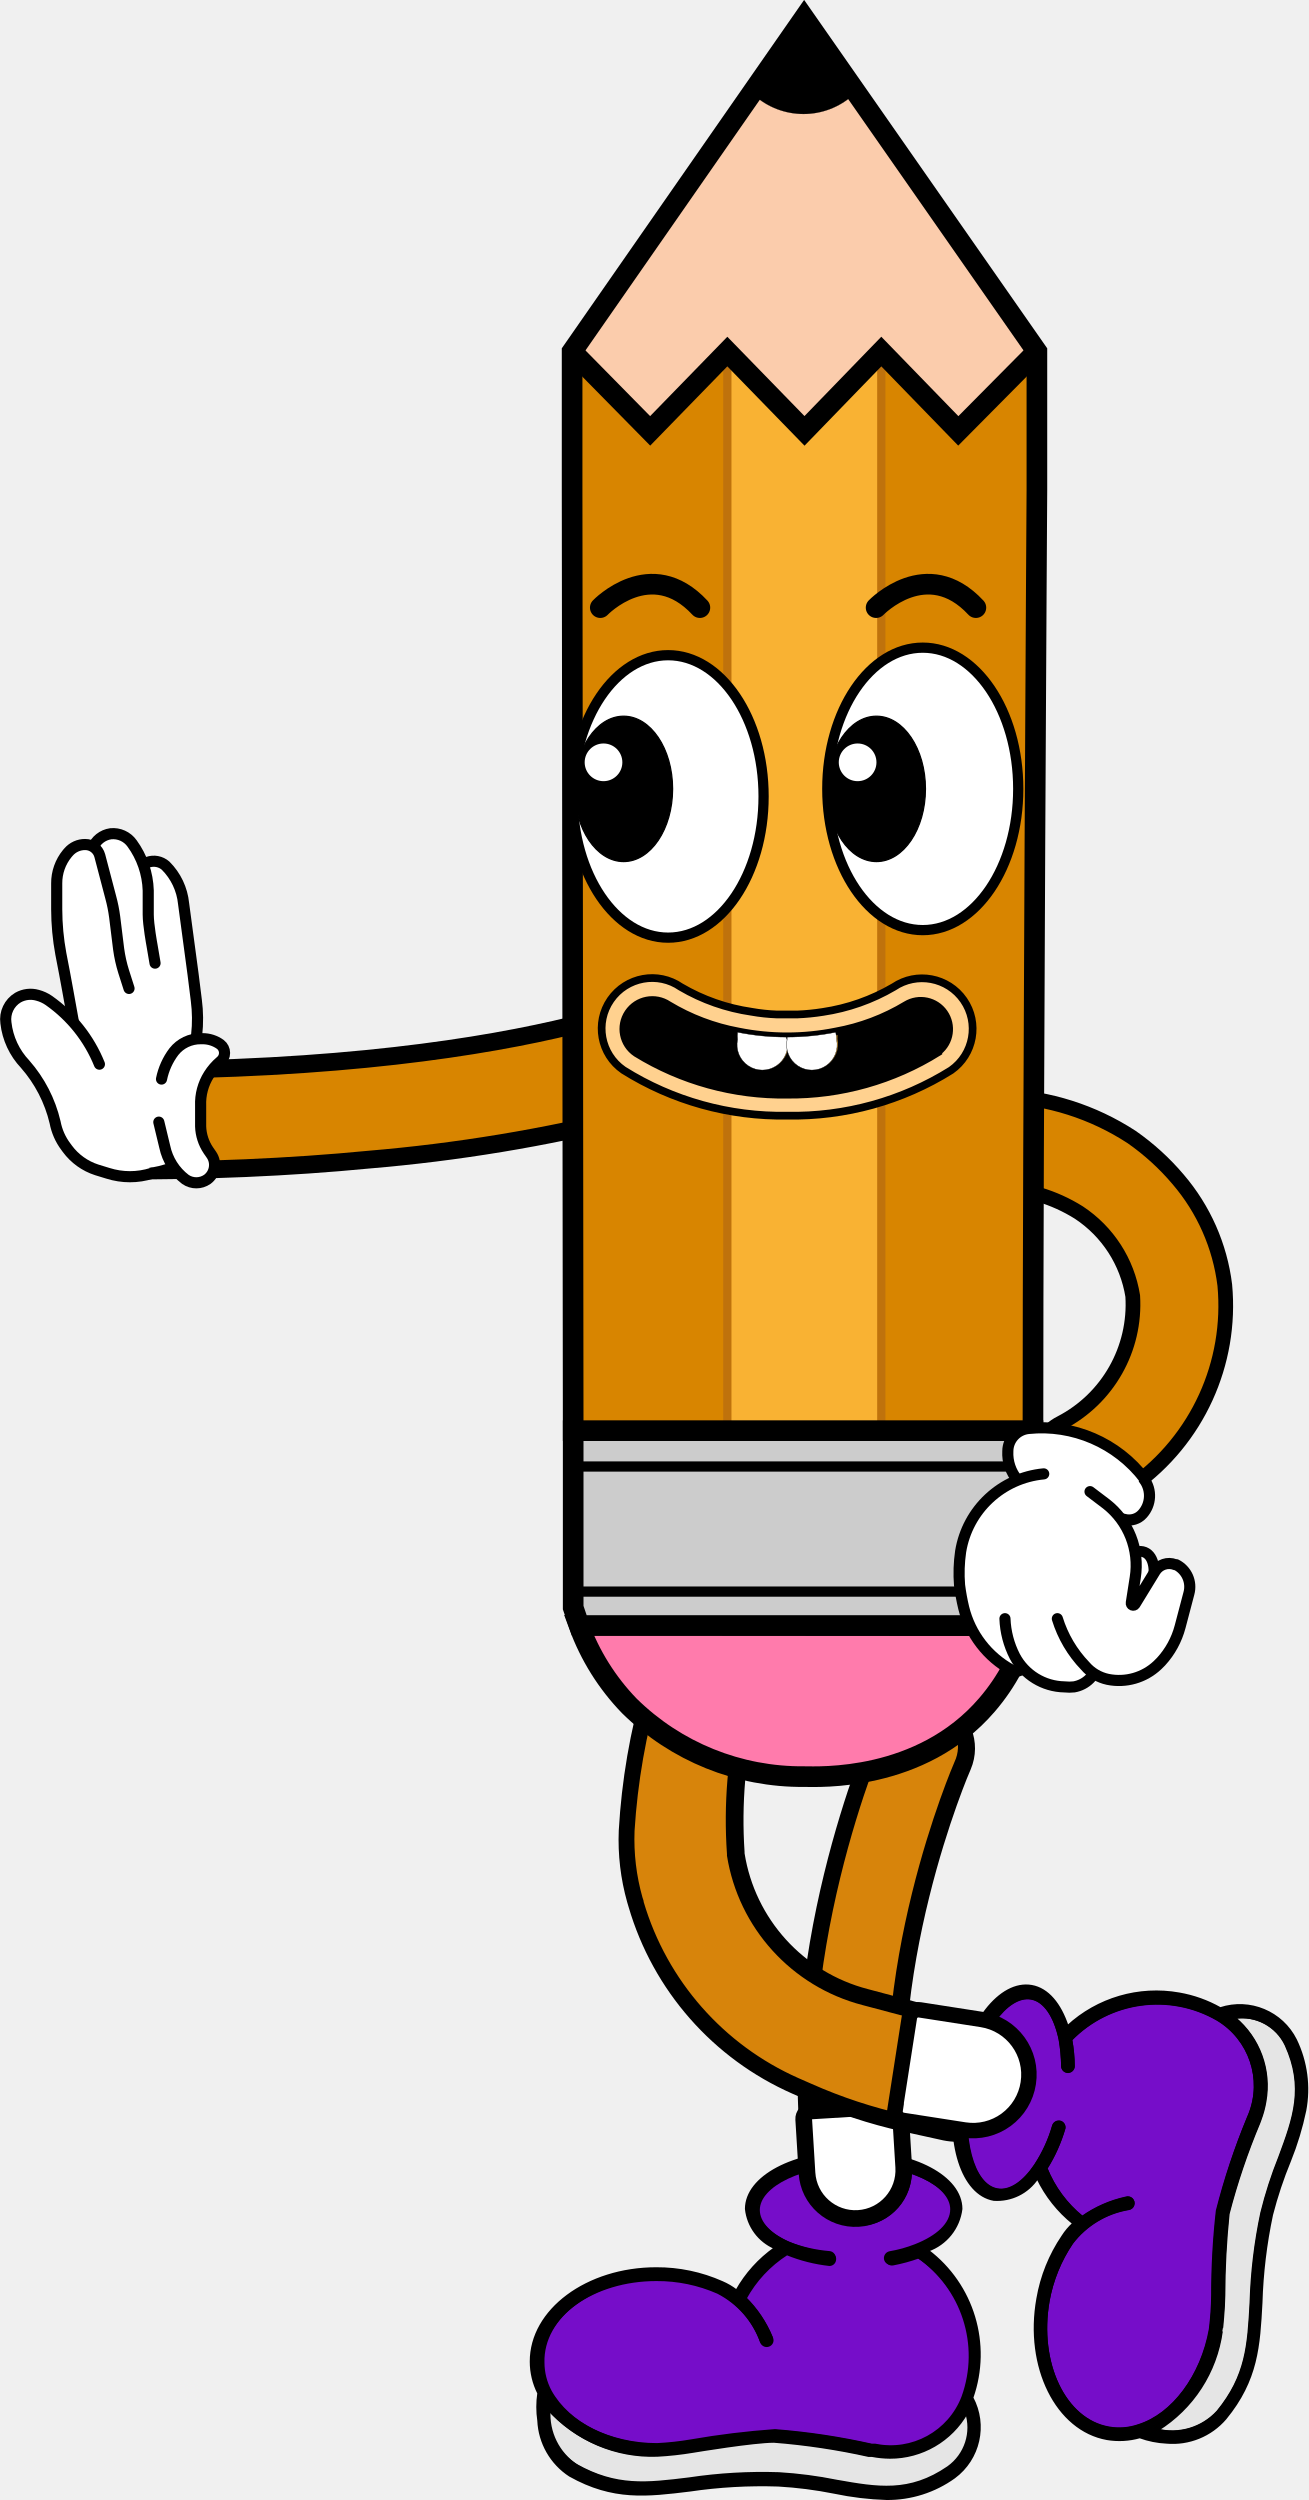
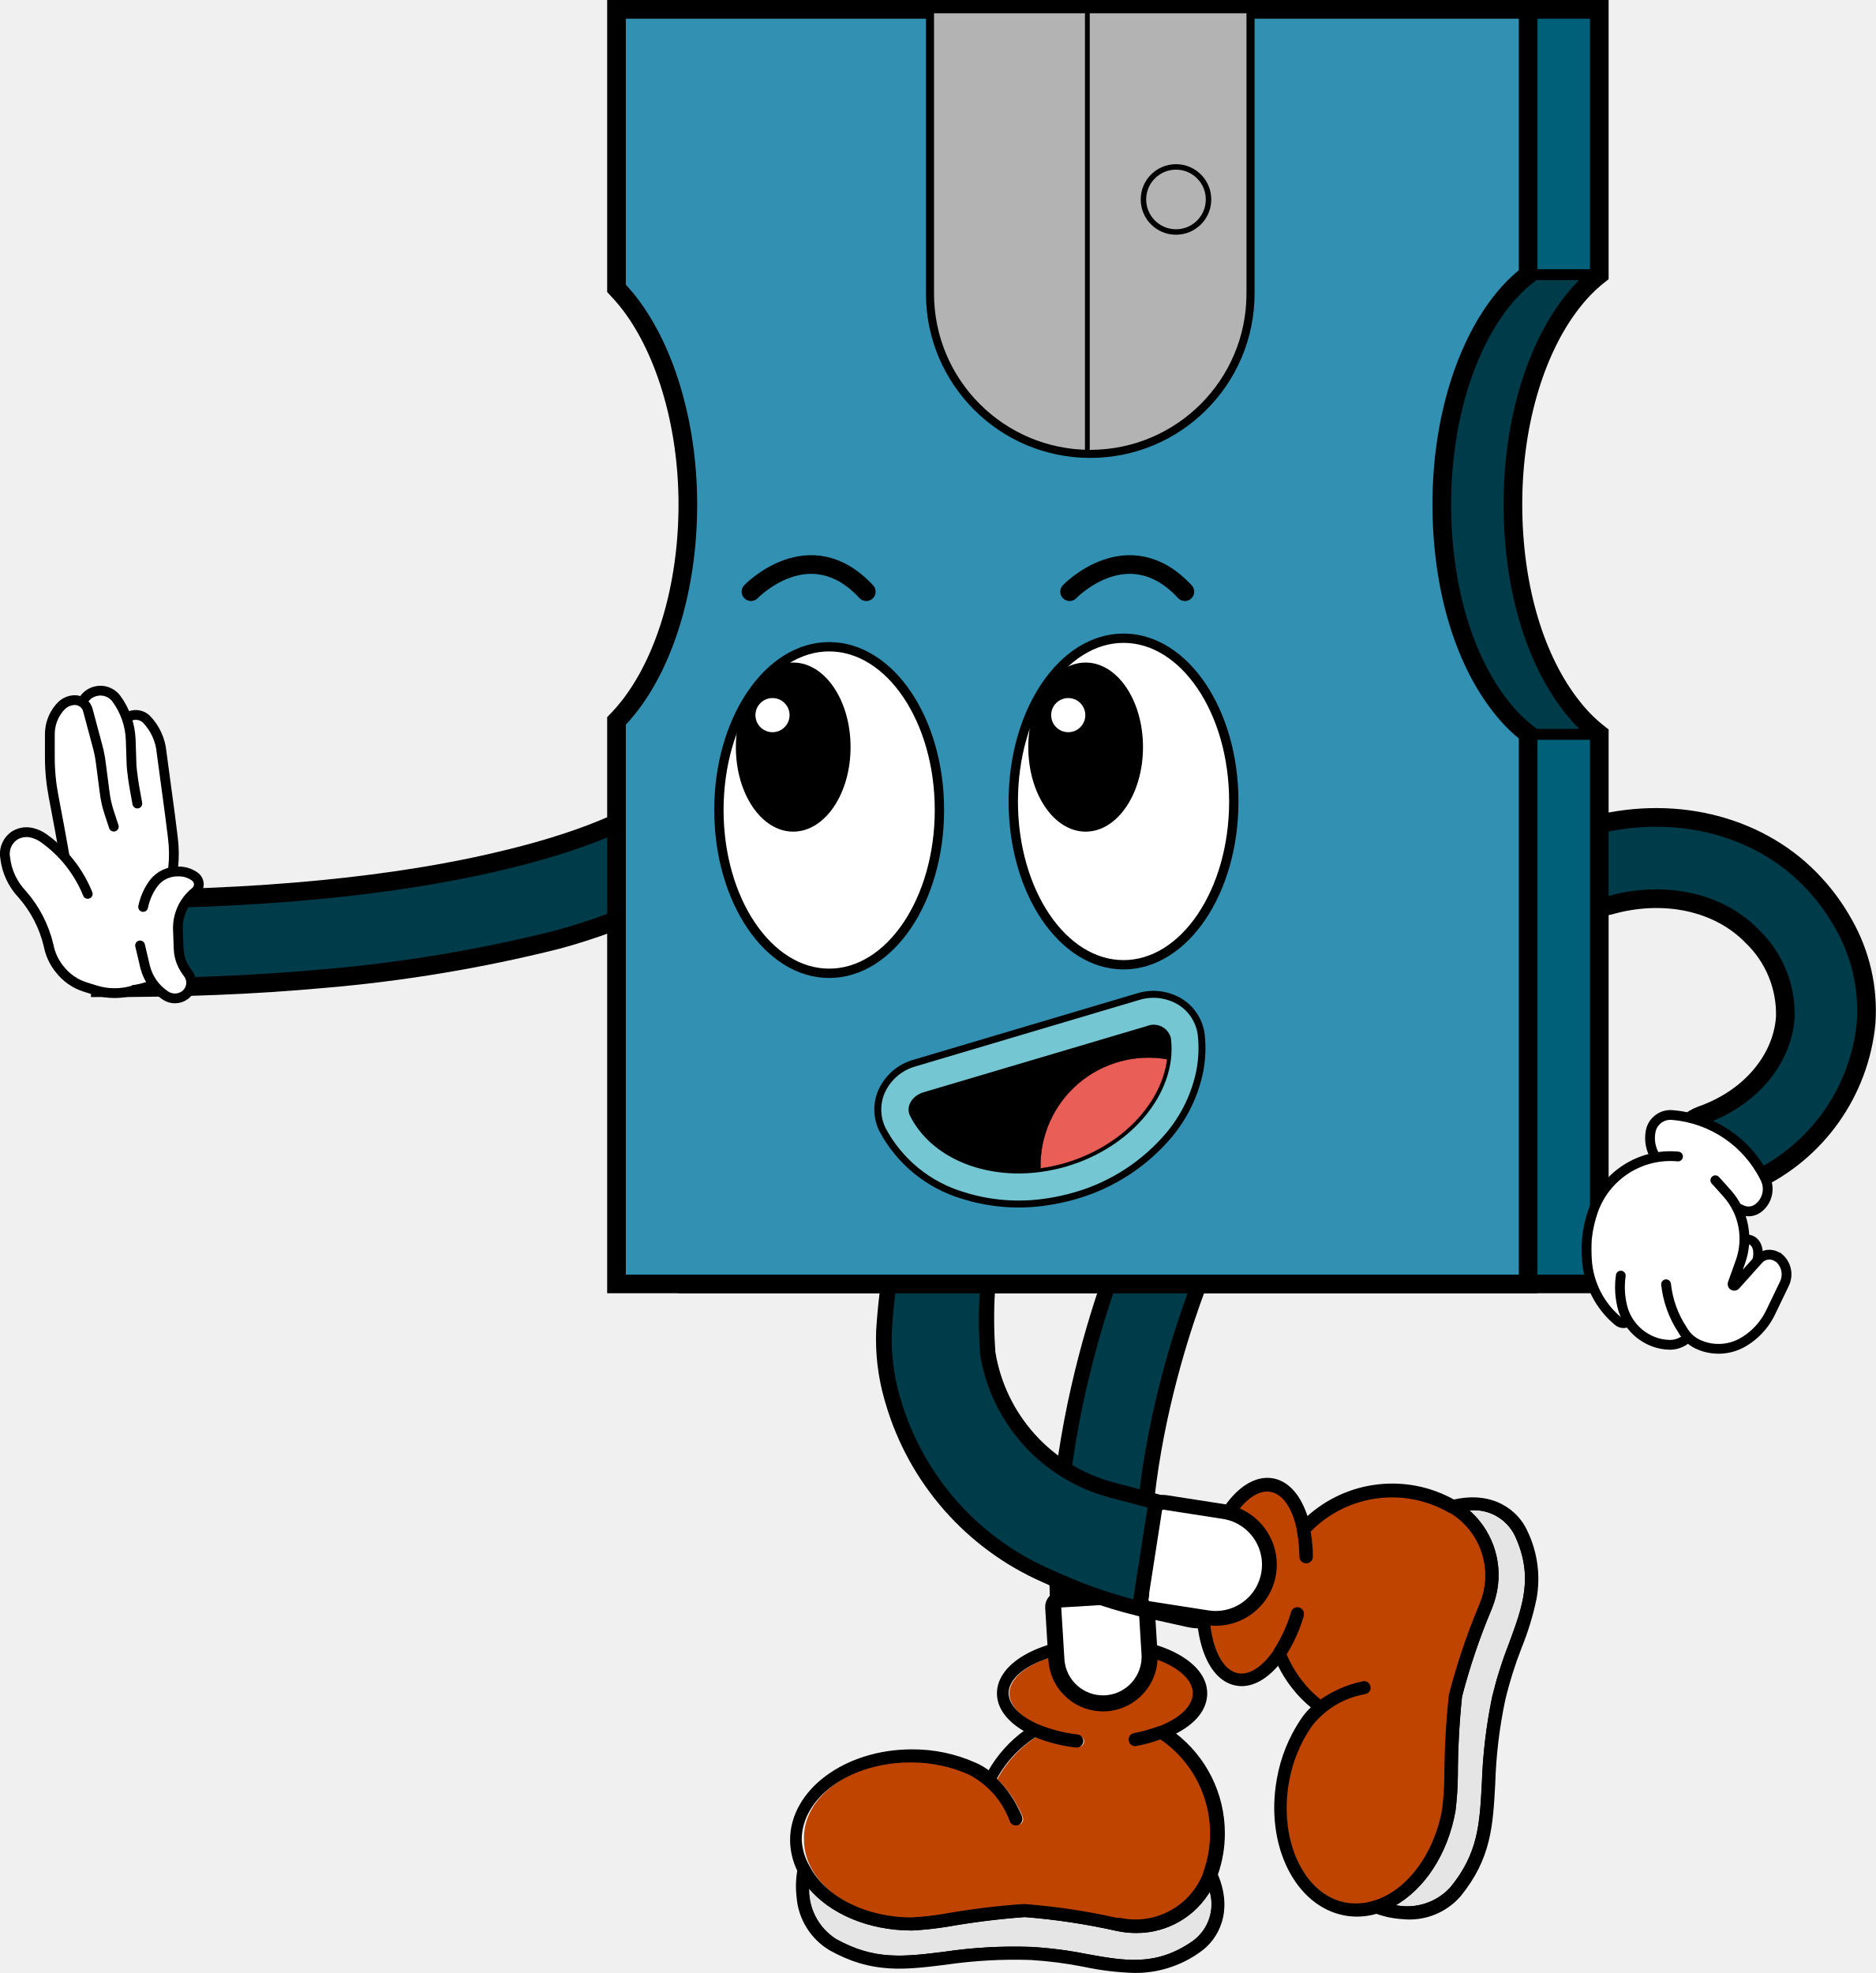
- <svg xmlns="http://www.w3.org/2000/svg" viewBox="0 0 72.91 139.31">
+ <svg xmlns="http://www.w3.org/2000/svg" viewBox="0 0 164.86 173.4">
  <defs>
-     <style>.cls-1,.cls-31{fill:#e5e5e5;}.cls-1,.cls-10,.cls-12,.cls-13,.cls-16,.cls-17,.cls-19,.cls-2,.cls-21,.cls-22,.cls-23,.cls-24,.cls-25,.cls-26,.cls-27,.cls-28,.cls-29,.cls-3,.cls-30,.cls-31,.cls-32,.cls-33,.cls-34,.cls-5,.cls-6,.cls-7,.cls-9{stroke:#000;}.cls-1,.cls-10,.cls-12,.cls-13,.cls-17,.cls-19,.cls-2,.cls-20,.cls-21,.cls-22,.cls-23,.cls-24,.cls-25,.cls-26,.cls-27,.cls-28,.cls-29,.cls-3,.cls-31,.cls-32,.cls-33,.cls-34,.cls-5,.cls-9{stroke-miterlimit:10;}.cls-1,.cls-2,.cls-3{stroke-width:0.12px;}.cls-2,.cls-32{fill:#760dc9;}.cls-4{fill:#d7840b;}.cls-10,.cls-26,.cls-27,.cls-29,.cls-30,.cls-34,.cls-5,.cls-8,.cls-9{fill:#fff;}.cls-5{stroke-width:0.93px;}.cls-14,.cls-6,.cls-7{fill:#d88500;}.cls-10,.cls-16,.cls-22,.cls-30,.cls-6,.cls-7{stroke-linecap:round;}.cls-16,.cls-30,.cls-6,.cls-7{stroke-linejoin:round;}.cls-6{stroke-width:0.82px;}.cls-7{stroke-width:0.99px;}.cls-10,.cls-30,.cls-9{stroke-width:0.62px;}.cls-11{fill:#fbccac;}.cls-12{fill:#ff7bac;}.cls-12,.cls-13,.cls-21,.cls-22{stroke-width:1.15px;}.cls-13{fill:#ccc;}.cls-15{fill:#f9b233;}.cls-16{stroke-width:0.01px;}.cls-17{fill:#666;}.cls-17,.cls-27{stroke-width:0.57px;}.cls-18,.cls-19,.cls-20,.cls-21,.cls-22{fill:none;}.cls-19{stroke-width:0.86px;}.cls-20{stroke:#bf720c;stroke-width:0.46px;}.cls-23{fill:#abd6bd;stroke-width:0.22px;}.cls-24{fill:#ffd18f;stroke-width:0.43px;}.cls-25,.cls-26{stroke-width:0.02px;}.cls-28{stroke-width:0.07px;}.cls-29{stroke-width:0.6px;}.cls-31,.cls-32,.cls-33{stroke-width:0.12px;}.cls-34{stroke-width:0.86px;}</style>
+     <style>.cls-1,.cls-6{fill:#e5e5e5;}.cls-1,.cls-11,.cls-12,.cls-14,.cls-15,.cls-16,.cls-17,.cls-18,.cls-19,.cls-20,.cls-21,.cls-22,.cls-23,.cls-24,.cls-25,.cls-26,.cls-27,.cls-3,.cls-5,.cls-6,.cls-7,.cls-8,.cls-9{stroke:#000;}.cls-1,.cls-11,.cls-12,.cls-14,.cls-15,.cls-16,.cls-17,.cls-18,.cls-19,.cls-20,.cls-21,.cls-22,.cls-23,.cls-24,.cls-25,.cls-26,.cls-3,.cls-5,.cls-6,.cls-7,.cls-8,.cls-9{stroke-miterlimit:10;}.cls-1,.cls-3{stroke-width:0.19px;}.cls-2{fill:#bf4400;}.cls-4,.cls-9{fill:#003b49;}.cls-10,.cls-11,.cls-12,.cls-21,.cls-26,.cls-27,.cls-5,.cls-8{fill:#fff;}.cls-5{stroke-width:1.41px;}.cls-6,.cls-7{stroke-width:0.19px;}.cls-8{stroke-width:1.3px;}.cls-14,.cls-16,.cls-23,.cls-9{stroke-width:1.64px;}.cls-11,.cls-12,.cls-27{stroke-width:0.86px;}.cls-12,.cls-23,.cls-27{stroke-linecap:round;}.cls-13,.cls-15{fill:#00607a;}.cls-14,.cls-20,.cls-23{fill:none;}.cls-15,.cls-20{stroke-width:0.96px;}.cls-16{fill:#3291b2;}.cls-17,.cls-18,.cls-19{fill:#b3b3b3;}.cls-17{stroke-width:0.71px;}.cls-18{stroke-width:0.42px;}.cls-19{stroke-width:0.48px;}.cls-21{stroke-width:0.82px;}.cls-22{stroke-width:0.1px;}.cls-24{fill:#75c6d3;stroke-width:0.61px;}.cls-25{fill:#ea5e58;stroke-width:0.03px;}.cls-26{stroke-width:0.83px;}.cls-27{stroke-linejoin:round;}</style>
  </defs>
  <g id="Layer_2" data-name="Layer 2">
    <g id="personaje">
-       <path class="cls-1" d="M36.57,136.79a17.92,17.92,0,0,0,2-.22c.18,0,3.38-.56,4.51-.56h0a37.84,37.84,0,0,1,5.27.79l.19,0a5.54,5.54,0,0,0,1,.1,4.92,4.92,0,0,0,4.29-2.49,2.72,2.72,0,0,1-1,3.07c-2.15,1.48-3.94,1.16-6.21.76a23.29,23.29,0,0,0-3.22-.42,27.62,27.62,0,0,0-5,.29c-2.36.29-4.06.5-6.3-.76a3.42,3.42,0,0,1-1.6-3.14A7.69,7.69,0,0,0,36.57,136.79Z" />
-       <path class="cls-2" d="M36.57,127a8.37,8.37,0,0,1,3.42.71h0a5,5,0,0,1,2.41,2.76.32.32,0,0,0,.42.16.31.31,0,0,0,.17-.41,6.54,6.54,0,0,0-1.48-2.2,6.79,6.79,0,0,1,2.31-2.48,8.84,8.84,0,0,0,2.37.6h0a.31.31,0,0,0,.31-.28.31.31,0,0,0-.27-.36A8.25,8.25,0,0,1,44,125h0c-1.07-.47-1.72-1.14-1.72-1.85,0-1.38,2.47-2.55,5.4-2.55s5.4,1.17,5.4,2.55c0,.76-.75,1.47-2,2l0,0a7.18,7.18,0,0,1-1.44.4.33.33,0,0,0-.25.38.32.32,0,0,0,.37.25,9.28,9.28,0,0,0,1.43-.39,6.7,6.7,0,0,1,2.52,7.81l0,0a4.29,4.29,0,0,1-4.88,2.67l-.19,0a37.72,37.72,0,0,0-5.39-.81,46.22,46.22,0,0,0-4.66.57h0a16.1,16.1,0,0,1-1.91.21c-2.64,0-5-1.19-6-3a3.38,3.38,0,0,1-.4-1.59C30.21,129.08,33.06,127,36.57,127Z" />
-       <path class="cls-3" d="M36.57,126.4a8.93,8.93,0,0,1,3.67.77,3.65,3.65,0,0,1,.8.47,7.26,7.26,0,0,1,2.14-2.37,2.67,2.67,0,0,1-1.61-2.18c0-1.79,2.65-3.19,6-3.19s6,1.4,6,3.19a2.82,2.82,0,0,1-1.86,2.32,7.27,7.27,0,0,1,2.47,8.2,3.48,3.48,0,0,1-1,4.44,6.36,6.36,0,0,1-3.78,1.2,16.72,16.72,0,0,1-2.91-.35,22.29,22.29,0,0,0-3.12-.4,27.52,27.52,0,0,0-4.93.28c-2.38.29-4.27.53-6.69-.83A3.86,3.86,0,0,1,30,134.89a5.24,5.24,0,0,1,0-1.53,3.9,3.9,0,0,1-.42-1.76C29.57,128.73,32.71,126.4,36.57,126.4Zm-4.42,11c2.24,1.26,3.94,1.05,6.3.76a27.62,27.62,0,0,1,5-.29,23.29,23.29,0,0,1,3.22.42c2.27.4,4.06.72,6.21-.76a2.72,2.72,0,0,0,1-3.07,4.92,4.92,0,0,1-4.29,2.49,5.54,5.54,0,0,1-1-.1l-.19,0a37.84,37.84,0,0,0-5.27-.79h0c-1.13,0-4.33.53-4.51.56a17.92,17.92,0,0,1-2,.22,7.69,7.69,0,0,1-6-2.54A3.42,3.42,0,0,0,32.15,137.39Zm-1.54-4.2c.93,1.77,3.32,3,6,3a16.1,16.1,0,0,0,1.91-.21h0a46.22,46.22,0,0,1,4.66-.57,37.72,37.72,0,0,1,5.39.81l.19,0a4.29,4.29,0,0,0,4.88-2.67l0,0a6.7,6.7,0,0,0-2.52-7.81,9.28,9.28,0,0,1-1.43.39.32.32,0,0,1-.37-.25.33.33,0,0,1,.25-.38,7.18,7.18,0,0,0,1.44-.4l0,0c1.22-.48,2-1.19,2-2,0-1.38-2.47-2.55-5.4-2.55s-5.4,1.17-5.4,2.55c0,.71.65,1.38,1.72,1.85h0a8.25,8.25,0,0,0,2.33.61.31.31,0,0,1,.27.36.31.31,0,0,1-.31.28h0a8.84,8.84,0,0,1-2.37-.6,6.79,6.79,0,0,0-2.31,2.48,6.54,6.54,0,0,1,1.48,2.2.31.31,0,0,1-.17.41.32.32,0,0,1-.42-.16A5,5,0,0,0,40,127.76h0a8.37,8.37,0,0,0-3.42-.71c-3.51,0-6.36,2-6.36,4.56A3.38,3.38,0,0,0,30.61,133.19Z" />
-       <path class="cls-4" d="M47.84,123.56a2.5,2.5,0,0,1-2.47-2.11c-2-12.06,3.48-24.58,3.71-25.11a2.5,2.5,0,1,1,4.58,2c0,.11-5.07,11.7-3.35,22.28a2.49,2.49,0,0,1-2.07,2.87A1.81,1.81,0,0,1,47.84,123.56Z" />
-       <path d="M51.37,95.32a2,2,0,0,1,.82.17,2,2,0,0,1,1,2.69c-.08.18-5.12,11.84-3.38,22.55a2,2,0,0,1-1.68,2.33,1.84,1.84,0,0,1-.33,0,2,2,0,0,1-2-1.71c-1.94-11.95,3.44-24.33,3.67-24.85a2,2,0,0,1,1.87-1.21m0-.94h0a3,3,0,0,0-2.72,1.77c-.23.54-5.73,13.16-3.74,25.38A3,3,0,0,0,47.84,124a2.59,2.59,0,0,0,.48,0,3,3,0,0,0,2.45-3.4c-1.69-10.42,3.27-21.91,3.32-22a3,3,0,0,0-1.52-3.91,3,3,0,0,0-1.2-.26Z" />
-       <path class="cls-5" d="M45.38,117.49h4.52a.44.44,0,0,1,.44.44v3a2.7,2.7,0,0,1-2.7,2.7h0a2.7,2.7,0,0,1-2.7-2.7v-3a.44.44,0,0,1,.44-.44Z" transform="translate(-7.29 3.14) rotate(-3.51)" />
-       <path class="cls-4" d="M53.33,118.93a3.07,3.07,0,0,1-.67-.08l-2.27-.5a28.44,28.44,0,0,1-5.31-1.74l-.73-.33a15.91,15.91,0,0,1-8.87-10.1l-.08-.27a12.12,12.12,0,0,1-.45-3.85,36.71,36.71,0,0,1,1.41-8.16,2.77,2.77,0,0,1,2.66-2l.34,0a2.72,2.72,0,0,1,2.32,3.28,26.23,26.23,0,0,0-.68,8.11,9.81,9.81,0,0,0,7.22,8L54,112.84a3.17,3.17,0,0,1,2.27,2.21,3,3,0,0,1-.53,2.67,3.12,3.12,0,0,1-2.45,1.21Z" />
-       <path d="M39,92.34h.28a2.26,2.26,0,0,1,1.92,2.72,27.1,27.1,0,0,0-.69,8.26l0,.09a10.27,10.27,0,0,0,7.55,8.32l5.83,1.55a2.71,2.71,0,0,1,1.93,1.89v0a2.61,2.61,0,0,1-2.54,3.23,2.83,2.83,0,0,1-.57-.06l-2.27-.5a27.52,27.52,0,0,1-5.22-1.72l-.73-.32a15.57,15.57,0,0,1-8.62-9.81c0-.09-.05-.18-.07-.26a11.94,11.94,0,0,1-.44-3.71,36.7,36.7,0,0,1,1.4-8A2.3,2.3,0,0,1,39,92.34m0-.94a3.25,3.25,0,0,0-3.11,2.38A37,37,0,0,0,34.48,102a12.77,12.77,0,0,0,.47,4l.08.27a16.39,16.39,0,0,0,9.13,10.4l.74.32a28.37,28.37,0,0,0,5.39,1.78l2.27.5a4,4,0,0,0,.77.08A3.6,3.6,0,0,0,56.15,118a3.47,3.47,0,0,0,.63-3l0-.07a3.65,3.65,0,0,0-2.6-2.54l-5.82-1.55a9.33,9.33,0,0,1-6.87-7.57l0-.08a26.06,26.06,0,0,1,.68-7.92,3.17,3.17,0,0,0-2.71-3.84,2.69,2.69,0,0,0-.4,0Z" />
-       <path class="cls-6" d="M63.15,82.77a12.31,12.31,0,0,0,5.1-11.16,11.16,11.16,0,0,0-2.6-5.89,13.55,13.55,0,0,0-2.59-2.36,14.13,14.13,0,0,0-14.41-.61,2.56,2.56,0,0,0,2.29,4.59,9,9,0,0,1,9.18.23,6.87,6.87,0,0,1,3,4.65,7.44,7.44,0,0,1-4,7.07,2.57,2.57,0,1,0,2.57,4.44A12.26,12.26,0,0,0,63.15,82.77Z" />
-       <path class="cls-7" d="M6.36,65.23c.06-1.87.2-3.73.4-5.6,12.07,0,20.2-1.28,25.14-2.49,6-1.47,8.62-3.1,8.88-3.27l0,0,7.54,1.78a37.22,37.22,0,0,1-13.16,6.55,92.29,92.29,0,0,1-14.61,2.42C16.12,65.05,11.38,65.25,6.36,65.23Z" />
-       <path class="cls-8" d="M10.21,64.44a5.29,5.29,0,0,1-5.49-.17C3.84,58,3.7,52.06,5.8,47.14c2.24,3.29,4.29,6.46,4.62,8.45Z" />
-       <path class="cls-9" d="M7.83,48.45a.69.69,0,0,1,.4-.4h0a1,1,0,0,1,1,.19,3.46,3.46,0,0,1,1,2.11l.53,3.95.18,1.44a8.09,8.09,0,0,1-.42,3.81" />
-       <path class="cls-10" d="M5.17,47.25h0a1.27,1.27,0,0,1,1-.79h0A1.3,1.3,0,0,1,7.36,47h0a4.7,4.7,0,0,1,.9,2.62l0,1.34c0,.58.21,1.71.21,1.71l.17,1" />
-       <path class="cls-10" d="M4.11,57.05c-.22-1.21-.43-2.43-.72-3.9a13.79,13.79,0,0,1-.23-2.48V49.23a2.6,2.6,0,0,1,.59-1.67l.07-.08a1.21,1.21,0,0,1,.92-.42h0a.84.84,0,0,1,.82.62L6.17,50a8.24,8.24,0,0,1,.22,1.1l.22,1.78a7.66,7.66,0,0,0,.28,1.26l.3.94" />
-       <path class="cls-10" d="M5.54,59.3a8,8,0,0,0-2.82-3.55,2,2,0,0,0-.63-.29A1.42,1.42,0,0,0,1,55.59,1.41,1.41,0,0,0,.33,57,4,4,0,0,0,1.4,59.3a7.52,7.52,0,0,1,1.67,3.24,3.27,3.27,0,0,0,.6,1.36l.08.11a3.29,3.29,0,0,0,1.64,1.18l.62.19a4.05,4.05,0,0,0,2.46,0h0" />
-       <path class="cls-10" d="M9,60.13a3.79,3.79,0,0,1,.69-1.53,1.89,1.89,0,0,1,1.5-.72h.09a1.69,1.69,0,0,1,1,.32h0a.6.6,0,0,1,0,.95,3.25,3.25,0,0,0-.64.74,3,3,0,0,0-.46,1.72l0,1.16a2.53,2.53,0,0,0,.43,1.33l.18.26a1,1,0,0,1-.24,1.36h0a1.07,1.07,0,0,1-1.22,0h0A3.08,3.08,0,0,1,9.18,63.9l-.33-1.37" />
-       <polygon class="cls-11" points="57.78 19.59 53.4 24.01 49.11 19.59 44.83 24.01 40.52 19.59 36.24 24.01 31.88 19.59 44.81 1 57.78 19.59" />
-       <path class="cls-12" d="M57.34,90.59A11.3,11.3,0,0,1,55,95c-3.7,4.31-9.42,4-10.19,4a13.7,13.7,0,0,1-9.74-3.94,12.74,12.74,0,0,1-2.81-4.49Z" />
-       <path class="cls-13" d="M57.56,79.72l0,10c-.05.25-.11.54-.19.86H32.28c-.14-.39-.25-.75-.34-1V79.72Z" />
-       <path class="cls-14" d="M57.78,19.59v7.72s-.18,34.94-.22,52.41H49.11V19.59L53.4,24Z" />
-       <polygon class="cls-14" points="40.51 19.57 40.51 79.7 31.93 79.7 31.86 27.3 31.86 19.57 36.22 23.99 40.51 19.57" />
-       <polygon class="cls-15" points="49.11 19.59 49.11 79.72 40.52 79.72 40.52 19.59 44.83 24.01 49.11 19.59" />
-       <path class="cls-16" d="M42,5.28a4.13,4.13,0,0,0,5.55,0L44.81,1Z" />
-       <line class="cls-17" x1="31.94" y1="81.72" x2="57.72" y2="81.72" />
-       <line class="cls-17" x1="31.94" y1="88.69" x2="57.72" y2="88.69" />
-       <line class="cls-18" x1="49.11" y1="19.59" x2="49.11" y2="19.56" />
-       <line class="cls-19" x1="40.53" y1="79.72" x2="40.53" y2="79.72" />
-       <line class="cls-19" x1="40.53" y1="19.59" x2="40.53" y2="19.58" />
-       <line class="cls-20" x1="49.11" y1="19.56" x2="49.11" y2="79.72" />
-       <line class="cls-20" x1="40.53" y1="19.62" x2="40.53" y2="79.72" />
-       <path class="cls-21" d="M57.78,19.59,44.81,1,31.88,19.59v7.72l.06,52.41H57.56c0-17.47.22-52.41.22-52.41Z" />
-       <polyline class="cls-21" points="31.88 19.59 36.23 24.01 40.53 19.59 44.83 24.01 49.11 19.59 53.4 24.01 57.78 19.59" />
-       <path class="cls-22" d="M33.45,33.86s2.82-2.94,5.55,0" />
-       <path class="cls-22" d="M48.82,33.86s2.83-2.94,5.56,0" />
-       <path class="cls-23" d="M43.86,57.79v.14a.71.71,0,0,1,0-.14Z" />
-       <path class="cls-24" d="M53.7,55.73A2.82,2.82,0,0,0,49.8,55a11,11,0,0,1-3.95,1.39,12,12,0,0,1-1.41.14H43.28a10.18,10.18,0,0,1-1.4-.15A10.86,10.86,0,0,1,37.94,55a2.81,2.81,0,0,0-3.2,4.63,16.63,16.63,0,0,0,9.13,2.54A16.63,16.63,0,0,0,53,59.64,2.82,2.82,0,0,0,53.7,55.73Zm-1.41,2.9A15.61,15.61,0,0,1,43.87,61a15.61,15.61,0,0,1-8.42-2.32A1.58,1.58,0,0,1,37.25,56a11.65,11.65,0,0,0,3.9,1.48,13.81,13.81,0,0,0,2.71.27h0a13.89,13.89,0,0,0,2.71-.27A11.54,11.54,0,0,0,50.49,56a1.58,1.58,0,0,1,1.8,2.59Z" />
-       <path class="cls-25" d="M52.29,58.63A15.61,15.61,0,0,1,43.87,61a15.61,15.61,0,0,1-8.42-2.32A1.58,1.58,0,0,1,37.25,56a11.65,11.65,0,0,0,3.9,1.48,1.84,1.84,0,0,0,0,.41,1.41,1.41,0,1,0,2.76,0,1.41,1.41,0,1,0,2.76,0,2.85,2.85,0,0,0,0-.41A11.54,11.54,0,0,0,50.49,56a1.58,1.58,0,0,1,1.8,2.59Z" />
-       <path class="cls-25" d="M43.87,57.79a.71.71,0,0,0,0,.14v-.14Z" />
-       <path class="cls-26" d="M43.86,57.93a1.41,1.41,0,1,1-2.76,0,1.84,1.84,0,0,1,0-.41,13.81,13.81,0,0,0,2.71.27Z" />
-       <path class="cls-26" d="M46.62,57.93a1.41,1.41,0,1,1-2.76,0,.71.71,0,0,1,0-.14h0a13.89,13.89,0,0,0,2.71-.27A2.85,2.85,0,0,1,46.62,57.93Z" />
-       <ellipse class="cls-27" cx="37.23" cy="44.38" rx="5.32" ry="7.87" />
-       <ellipse class="cls-28" cx="34.75" cy="43.96" rx="2.73" ry="4.05" />
-       <circle class="cls-8" cx="33.63" cy="42.48" r="1.05" />
-       <ellipse class="cls-27" cx="51.42" cy="43.96" rx="5.32" ry="7.87" />
-       <ellipse class="cls-28" cx="48.84" cy="43.96" rx="2.73" ry="4.05" />
-       <circle class="cls-8" cx="47.79" cy="42.48" r="1.05" />
-       <ellipse class="cls-29" cx="63.1" cy="88.19" rx="1.82" ry="1.07" transform="translate(-42.24 113.91) rotate(-68.14)" />
-       <path class="cls-9" d="M56.16,80.87h0a1.28,1.28,0,0,1,1.15-1.27h0a7.21,7.21,0,0,1,6.46,2.79l0,.07a1.52,1.52,0,0,1-.1,1.9h0a1,1,0,0,1-1,.31l-3.41-.79a5.27,5.27,0,0,1-2.56-1.41h0A2.29,2.29,0,0,1,56.16,80.87Z" />
-       <path class="cls-30" d="M58.16,82.13h0a5.18,5.18,0,0,0-4.63,4.33,8.35,8.35,0,0,0-.06,1.87,11.76,11.76,0,0,0,.23,1.26,5.43,5.43,0,0,0,2.67,3.47h0a.53.53,0,0,0,.78-.54l-.31-2.08" />
-       <ellipse class="cls-8" cx="58.46" cy="87.29" rx="3.59" ry="4.62" />
-       <path class="cls-30" d="M56,90.2a5,5,0,0,0,.55,2.1A3.19,3.19,0,0,0,59.32,94a2.36,2.36,0,0,0,.53,0,1.62,1.62,0,0,0,1.32-1.31h0" />
-       <path class="cls-30" d="M58.92,90.2a6.59,6.59,0,0,0,1.55,2.63,2.28,2.28,0,0,0,1.26.75,3.12,3.12,0,0,0,2.77-.79l.2-.2a4.61,4.61,0,0,0,1.06-1.94l.49-1.86a1.38,1.38,0,0,0-.71-1.6l-.05,0a.92.92,0,0,0-1.13.38L63.24,89.4a.11.11,0,0,1-.2-.08l.22-1.41a4.34,4.34,0,0,0-1.61-4.1l-.91-.69" />
-       <path class="cls-31" d="M68.05,129.91c0-.08.16-1.44.14-2a44.84,44.84,0,0,1,.24-4.55v0a37.27,37.27,0,0,1,1.71-5.06l.07-.19a5.39,5.39,0,0,0,.27-1,4.93,4.93,0,0,0-1.7-4.67,2.71,2.71,0,0,1,2.86,1.51c1.08,2.37.45,4.09-.35,6.25a23.11,23.11,0,0,0-1,3.1,28,28,0,0,0-.6,5c-.13,2.38-.22,4.09-1.85,6.08a3.43,3.43,0,0,1-3.38,1A7.69,7.69,0,0,0,68.05,129.91Z" />
-       <path class="cls-32" d="M58.43,128.2A8.45,8.45,0,0,1,59.74,125v0a5,5,0,0,1,3.14-1.9.32.32,0,1,0-.14-.62,6.67,6.67,0,0,0-2.43,1.07,6.68,6.68,0,0,1-2-2.71,8.84,8.84,0,0,0,1-2.23s0,0,0,0a.32.32,0,0,0-.22-.36.33.33,0,0,0-.4.21,8,8,0,0,1-1,2.19s0,0,0,0c-.65,1-1.42,1.5-2.12,1.37-1.37-.24-2.09-2.88-1.57-5.77s2.1-5.12,3.46-4.88c.75.13,1.32,1,1.59,2.28a.09.09,0,0,0,0,0,9.56,9.56,0,0,1,.14,1.49.32.32,0,0,0,.64,0,8.43,8.43,0,0,0-.14-1.47,6.7,6.7,0,0,1,8.15-1.12l0,0a4.3,4.3,0,0,1,1.78,5.28l-.08.19a36.9,36.9,0,0,0-1.73,5.17,41.35,41.35,0,0,0-.26,4.69v0a17.2,17.2,0,0,1-.13,1.91c-.46,2.6-2.06,4.76-4,5.36a3.29,3.29,0,0,1-1.64.12C59.33,134.84,57.82,131.66,58.43,128.2Z" />
-       <path class="cls-33" d="M57.81,128.09a8.86,8.86,0,0,1,1.4-3.48,3.49,3.49,0,0,1,.6-.71,7.22,7.22,0,0,1-2-2.52,2.7,2.7,0,0,1-2.43,1.2c-1.77-.31-2.68-3.17-2.09-6.51s2.44-5.71,4.2-5.4c.9.16,1.59,1,2,2.24a7.28,7.28,0,0,1,6.22-1.82,7.13,7.13,0,0,1,2.29.82,3.49,3.49,0,0,1,4.21,1.76,6.34,6.34,0,0,1,.52,3.94,16.51,16.51,0,0,1-.85,2.8,22.83,22.83,0,0,0-1,3,27.56,27.56,0,0,0-.59,4.91c-.13,2.4-.23,4.29-2,6.45A3.87,3.87,0,0,1,65,136.11a5.06,5.06,0,0,1-1.49-.3,4.17,4.17,0,0,1-1.82.1C58.88,135.41,57.13,131.9,57.81,128.09Zm10.06,6.29c1.63-2,1.72-3.7,1.85-6.08a28,28,0,0,1,.6-5,23.11,23.11,0,0,1,1-3.1c.8-2.16,1.43-3.88.35-6.25a2.71,2.71,0,0,0-2.86-1.51,4.93,4.93,0,0,1,1.7,4.67,5.39,5.39,0,0,1-.27,1l-.07.19a37.27,37.27,0,0,0-1.71,5.06v0a44.84,44.84,0,0,0-.24,4.55c0,.6-.13,2-.14,2a7.69,7.69,0,0,1-3.56,5.5A3.43,3.43,0,0,0,67.87,134.38Zm-4.42.78c1.91-.6,3.51-2.76,4-5.36a17.2,17.2,0,0,0,.13-1.91v0a41.35,41.35,0,0,1,.26-4.69A36.9,36.9,0,0,1,69.54,118l.08-.19a4.3,4.3,0,0,0-1.78-5.28l0,0a6.7,6.7,0,0,0-8.15,1.12,8.43,8.43,0,0,1,.14,1.47.32.32,0,0,1-.64,0,9.56,9.56,0,0,0-.14-1.49.09.09,0,0,1,0,0c-.27-1.28-.84-2.15-1.59-2.28-1.36-.24-3,2-3.46,4.88s.2,5.53,1.57,5.77c.7.13,1.47-.4,2.12-1.37,0,0,0,0,0,0a8,8,0,0,0,1-2.19.33.33,0,0,1,.4-.21.32.32,0,0,1,.22.36s0,0,0,0a8.84,8.84,0,0,1-1,2.23,6.68,6.68,0,0,0,2,2.71,6.67,6.67,0,0,1,2.43-1.07.32.32,0,1,1,.14.62,5,5,0,0,0-3.14,1.9v0a8.45,8.45,0,0,0-1.31,3.24c-.61,3.46.9,6.64,3.38,7.08A3.29,3.29,0,0,0,63.45,135.16Z" />
-       <path class="cls-34" d="M51.19,112H56.4a.51.51,0,0,1,.51.51V116a3.11,3.11,0,0,1-3.11,3.11h0A3.11,3.11,0,0,1,50.68,116v-3.48a.51.51,0,0,1,.51-.51Z" transform="translate(-68.67 150.92) rotate(-81.15)" />
+       <path class="cls-1" d="M80.14,169.57a28.6,28.6,0,0,0,3.08-.33,68.19,68.19,0,0,1,6.83-.85h0a57.43,57.43,0,0,1,8,1.2l.3.06a7.59,7.59,0,0,0,1.49.14,7.42,7.42,0,0,0,6.5-3.76,4.09,4.09,0,0,1-1.49,4.65c-3.25,2.25-6,1.76-9.4,1.14a34.74,34.74,0,0,0-4.87-.62,41.75,41.75,0,0,0-7.62.43c-3.57.44-6.14.76-9.55-1.14A5.22,5.22,0,0,1,71,165.73C72.9,168.1,76.32,169.57,80.14,169.57Z" />
+       <path class="cls-2" d="M80.14,154.81a12.62,12.62,0,0,1,5.17,1.07l0,0A7.63,7.63,0,0,1,89,160.07a.48.48,0,0,0,.63.26.49.49,0,0,0,.25-.64,9.89,9.89,0,0,0-2.23-3.33,10.08,10.08,0,0,1,3.5-3.75,13.39,13.39,0,0,0,3.58.91h.06a.49.49,0,0,0,.48-.42.48.48,0,0,0-.42-.54,13,13,0,0,1-3.53-.92l0,0c-1.61-.72-2.61-1.73-2.61-2.81,0-2.09,3.75-3.86,8.18-3.86s8.19,1.77,8.19,3.86c0,1.15-1.14,2.24-3,3l-.07,0a12.5,12.5,0,0,1-2.18.61.48.48,0,0,0-.38.56.48.48,0,0,0,.56.39,14.12,14.12,0,0,0,2.16-.59A10.11,10.11,0,0,1,106,164.6l0,.06a6.48,6.48,0,0,1-7.39,4l-.29,0a56.28,56.28,0,0,0-8.16-1.22,65.25,65.25,0,0,0-7,.86h0a24.8,24.8,0,0,1-2.89.32c-4,0-7.62-1.81-9-4.5a5.18,5.18,0,0,1-.61-2.4C70.49,157.9,74.82,154.81,80.14,154.81Z" />
+       <path class="cls-3" d="M80.14,153.84A13.42,13.42,0,0,1,85.69,155a5.55,5.55,0,0,1,1.22.72,11.14,11.14,0,0,1,3.23-3.6c-1.52-.86-2.43-2-2.43-3.3,0-2.71,4-4.83,9.14-4.83s9.15,2.12,9.15,4.83c0,1.38-1,2.63-2.82,3.52a11,11,0,0,1,4.37,8.78,10.86,10.86,0,0,1-.62,3.63c1.38,3.24.06,5.64-1.51,6.73a9.63,9.63,0,0,1-5.72,1.82,24.54,24.54,0,0,1-4.4-.53,35,35,0,0,0-4.74-.61,42.05,42.05,0,0,0-7.46.42c-3.61.45-6.46.8-10.13-1.25a5.88,5.88,0,0,1-2.87-4.63,8.12,8.12,0,0,1,.06-2.31,6.2,6.2,0,0,1-.63-2.68C69.53,157.37,74.29,153.84,80.14,153.84Zm-6.71,16.65c3.41,1.9,6,1.58,9.55,1.14a41.75,41.75,0,0,1,7.62-.43,34.74,34.74,0,0,1,4.87.62c3.44.62,6.15,1.11,9.4-1.14a4.09,4.09,0,0,0,1.49-4.65,7.42,7.42,0,0,1-6.5,3.76,7.59,7.59,0,0,1-1.49-.14l-.3-.06a57.43,57.43,0,0,0-8-1.2h0a68.19,68.19,0,0,0-6.83.85,28.6,28.6,0,0,1-3.08.33c-3.82,0-7.24-1.47-9.13-3.84A5.22,5.22,0,0,0,73.43,170.49Zm-2.33-6.38c1.41,2.69,5,4.5,9,4.5a24.8,24.8,0,0,0,2.89-.32h0a65.25,65.25,0,0,1,7-.86,56.28,56.28,0,0,1,8.16,1.22l.29,0a6.48,6.48,0,0,0,7.39-4l0-.06a10.11,10.11,0,0,0-3.82-11.82,14.12,14.12,0,0,1-2.16.59.48.48,0,0,1-.56-.39.48.48,0,0,1,.38-.56,12.5,12.5,0,0,0,2.18-.61l.07,0c1.84-.72,3-1.81,3-3,0-2.09-3.75-3.86-8.19-3.86s-8.18,1.77-8.18,3.86c0,1.08,1,2.09,2.61,2.81l0,0a13,13,0,0,0,3.53.92.48.48,0,0,1,.42.54.49.49,0,0,1-.48.42h-.06a13.39,13.39,0,0,1-3.58-.91,10.08,10.08,0,0,0-3.5,3.75,9.89,9.89,0,0,1,2.23,3.33.49.49,0,0,1-.25.64.48.48,0,0,1-.63-.26,7.63,7.63,0,0,0-3.66-4.17l0,0a12.62,12.62,0,0,0-5.17-1.07c-5.32,0-9.65,3.09-9.65,6.9A5.18,5.18,0,0,0,71.1,164.11Z" />
+       <path class="cls-4" d="M97.2,149.5a3.73,3.73,0,0,1-3.7-3.16c-3-18.29,5.26-37.22,5.61-38a3.76,3.76,0,0,1,3.44-2.24,3.84,3.84,0,0,1,1.52.32,3.76,3.76,0,0,1,1.91,5c-.07.17-7.66,17.78-5.07,33.76a3.77,3.77,0,0,1-3.1,4.32A4.3,4.3,0,0,1,97.2,149.5Z" />
+       <path d="M102.55,106.76a3,3,0,0,1,1.24.26,3.09,3.09,0,0,1,1.58,4.07c-.12.28-7.75,17.94-5.12,34.15a3.08,3.08,0,0,1-2.55,3.54,2.81,2.81,0,0,1-.5,0,3.07,3.07,0,0,1-3-2.59c-2.94-18.1,5.21-36.84,5.56-37.63a3.08,3.08,0,0,1,2.83-1.84m0-1.34h0a4.43,4.43,0,0,0-4.06,2.64c-.35.8-8.66,19.9-5.66,38.39a4.42,4.42,0,0,0,4.37,3.72,4.37,4.37,0,0,0,.72-.06,4.43,4.43,0,0,0,3.66-5.08c-2.57-15.8,4.94-33.22,5-33.4a4.41,4.41,0,0,0-4-6.21Z" />
+       <path class="cls-5" d="M93.48,140.35h6.85a.67.67,0,0,1,.67.67v4.58a4.1,4.1,0,0,1-4.1,4.1h0a4.1,4.1,0,0,1-4.1-4.1V141a.67.67,0,0,1,.67-.67Z" transform="translate(-8.7 6.21) rotate(-3.51)" />
+       <path class="cls-4" d="M105.52,142.49a4.29,4.29,0,0,1-1-.12l-3.43-.75A42.07,42.07,0,0,1,93,139l-1.1-.49a24.09,24.09,0,0,1-13.43-15.27l-.12-.41a18.5,18.5,0,0,1-.68-5.83,55.77,55.77,0,0,1,2.14-12.34,4.15,4.15,0,0,1,4-3,4.53,4.53,0,0,1,.52,0,4.06,4.06,0,0,1,2.81,1.68,4.11,4.11,0,0,1,.67,3.24,39.9,39.9,0,0,0-1,12.29l0,.1A14.89,14.89,0,0,0,97.76,131l8.83,2.34a4.77,4.77,0,0,1,3.4,3.33,4.55,4.55,0,0,1-.79,4,4.69,4.69,0,0,1-3.68,1.82Z" />
+       <path d="M83.84,102.25l.44,0a3.42,3.42,0,0,1,2.9,4.12,40.92,40.92,0,0,0-1.05,12.5l0,.14a15.57,15.57,0,0,0,11.43,12.61l8.83,2.34a4.11,4.11,0,0,1,2.93,2.86.31.31,0,0,0,0,.08,4,4,0,0,1-3.85,4.89,4.43,4.43,0,0,1-.87-.09l-3.43-.76a41.3,41.3,0,0,1-7.9-2.6l-1.11-.49a23.51,23.51,0,0,1-13-14.85l-.12-.4a18.08,18.08,0,0,1-.66-5.62,55.92,55.92,0,0,1,2.11-12.19,3.49,3.49,0,0,1,3.35-2.56m0-1.35a4.84,4.84,0,0,0-4.64,3.55A56.51,56.51,0,0,0,77,116.94a19.25,19.25,0,0,0,.71,6l.12.41a24.74,24.74,0,0,0,13.79,15.7l1.11.5a43.31,43.31,0,0,0,8.16,2.68l3.43.76a5.81,5.81,0,0,0,1.16.13,5.37,5.37,0,0,0,4.21-2.08,5.17,5.17,0,0,0,.94-4.49l0-.11a5.46,5.46,0,0,0-3.88-3.8l-8.82-2.34a14.22,14.22,0,0,1-10.46-11.52v-.1a38.94,38.94,0,0,1,1-12,4.75,4.75,0,0,0-4-5.73c-.2,0-.4,0-.6,0Z" />
+       <path class="cls-6" d="M127.81,159.16a27.42,27.42,0,0,0,.21-3.1,68.13,68.13,0,0,1,.36-6.88v-.05a56,56,0,0,1,2.58-7.65l.11-.28a7.88,7.88,0,0,0,.41-1.45,7.45,7.45,0,0,0-2.57-7.07,4.09,4.09,0,0,1,4.32,2.28c1.65,3.6.69,6.19-.52,9.48a35.85,35.85,0,0,0-1.48,4.68,44.72,44.72,0,0,0-.91,7.6c-.19,3.59-.32,6.19-2.79,9.21a5.23,5.23,0,0,1-5.13,1.55C125.08,166,127.14,162.93,127.81,159.16Z" />
+       <path class="cls-2" d="M113.25,156.57a12.48,12.48,0,0,1,2-4.91l0,0a7.62,7.62,0,0,1,4.76-2.88.48.48,0,1,0-.22-.93,9.91,9.91,0,0,0-3.68,1.61,10.15,10.15,0,0,1-3.08-4.1,13.53,13.53,0,0,0,1.52-3.38s0,0,0-.06a.48.48,0,0,0-.94-.22A12.71,12.71,0,0,1,112.1,145l0,.05c-1,1.46-2.17,2.26-3.23,2.07-2.06-.36-3.15-4.37-2.37-8.74s3.18-7.76,5.24-7.39c1.14.2,2,1.51,2.4,3.45a.64.64,0,0,0,0,.07,13,13,0,0,1,.22,2.26.48.48,0,1,0,1,0,14,14,0,0,0-.2-2.23,10.1,10.1,0,0,1,12.33-1.69l.06,0a6.52,6.52,0,0,1,2.68,8l-.11.28a56.76,56.76,0,0,0-2.63,7.83,70,70,0,0,0-.39,7.1v0a26.76,26.76,0,0,1-.19,2.9c-.7,3.94-3.12,7.21-6,8.12a5.25,5.25,0,0,1-2.48.18C114.61,166.62,112.32,161.81,113.25,156.57Z" />
+       <path class="cls-7" d="M112.3,156.4a13.47,13.47,0,0,1,2.12-5.28,5.74,5.74,0,0,1,.92-1.07,11,11,0,0,1-3-3.82c-1.13,1.35-2.43,2.05-3.69,1.82-2.67-.47-4-4.8-3.15-9.86s3.69-8.65,6.36-8.17c1.36.24,2.41,1.49,3,3.39a11.06,11.06,0,0,1,12.9-1.52c3.44-.79,5.58.93,6.37,2.67a9.61,9.61,0,0,1,.8,6,25,25,0,0,1-1.3,4.24,34.47,34.47,0,0,0-1.43,4.56,41.47,41.47,0,0,0-.89,7.44c-.2,3.63-.35,6.5-3,9.77a5.85,5.85,0,0,1-5.07,2,8.06,8.06,0,0,1-2.27-.47,6,6,0,0,1-2.75.16C113.92,167.48,111.27,162.17,112.3,156.4Zm15.24,9.53c2.47-3,2.6-5.62,2.79-9.21a44.72,44.72,0,0,1,.91-7.6,35.85,35.85,0,0,1,1.48-4.68c1.21-3.29,2.17-5.88.52-9.48a4.09,4.09,0,0,0-4.32-2.28,7.45,7.45,0,0,1,2.57,7.07,7.88,7.88,0,0,1-.41,1.45l-.11.28a56,56,0,0,0-2.58,7.65v.05a68.13,68.13,0,0,0-.36,6.88,27.42,27.42,0,0,1-.21,3.1c-.67,3.77-2.73,6.88-5.4,8.32A5.23,5.23,0,0,0,127.54,165.93Zm-6.7,1.18c2.9-.91,5.32-4.18,6-8.12a26.76,26.76,0,0,0,.19-2.9v0a70,70,0,0,1,.39-7.1,56.76,56.76,0,0,1,2.63-7.83l.11-.28a6.52,6.52,0,0,0-2.68-8l-.06,0a10.1,10.1,0,0,0-12.33,1.69,14,14,0,0,1,.2,2.23.48.48,0,1,1-1,0,13,13,0,0,0-.22-2.26.64.64,0,0,1,0-.07c-.39-1.94-1.26-3.25-2.4-3.45-2.06-.37-4.47,3-5.24,7.39s.31,8.38,2.37,8.74c1.06.19,2.23-.61,3.23-2.07l0-.05a12.71,12.71,0,0,0,1.52-3.31.48.48,0,0,1,.94.22s0,0,0,.06a13.53,13.53,0,0,1-1.52,3.38,10.15,10.15,0,0,0,3.08,4.1,9.91,9.91,0,0,1,3.68-1.61.48.48,0,1,1,.22.93,7.62,7.62,0,0,0-4.76,2.88l0,0a12.48,12.48,0,0,0-2,4.91c-.93,5.24,1.36,10.05,5.11,10.72A5.25,5.25,0,0,0,120.84,167.11Z" />
+       <path class="cls-8" d="M102.27,132h7.89a.77.77,0,0,1,.77.77v5.27a4.72,4.72,0,0,1-4.72,4.72h0a4.72,4.72,0,0,1-4.72-4.72V132.8a.77.77,0,0,1,.77-.77Z" transform="translate(-45.9 221.22) rotate(-81.15)" />
+       <path class="cls-9" d="M8.84,86.81c.1-2.59.28-5.19.56-7.78,16.79,0,28.1-1.78,35-3.47,8.38-2,12-4.32,12.34-4.55l0,0,10.48,2.48a51.6,51.6,0,0,1-18.3,9.11A129.56,129.56,0,0,1,28.54,86C22.42,86.56,15.82,86.83,8.84,86.81Z" />
+       <path class="cls-10" d="M14.2,85.71a7.36,7.36,0,0,1-7.64-.23c-1.23-8.73-1.41-17,1.51-23.83,3.11,4.58,6,9,6.42,11.76Z" />
+       <path class="cls-11" d="M10.89,63.48a.94.94,0,0,1,.56-.56h0a1.36,1.36,0,0,1,1.39.26,4.8,4.8,0,0,1,1.36,2.94l.74,5.49.25,2a11.36,11.36,0,0,1-.58,5.3" />
+       <path class="cls-12" d="M7.19,61.81h0a1.75,1.75,0,0,1,1.44-1.1h0a1.74,1.74,0,0,1,1.61.71h0a6.54,6.54,0,0,1,1.25,3.64l.06,1.86c0,.8.28,2.38.28,2.38l.24,1.32" />
+       <path class="cls-12" d="M5.71,75.43c-.3-1.68-.6-3.37-1-5.43a18.06,18.06,0,0,1-.33-3.44v-2a3.59,3.59,0,0,1,.82-2.32l.11-.12a1.7,1.7,0,0,1,1.28-.59h0a1.18,1.18,0,0,1,1.13.87l.85,3.18a10.22,10.22,0,0,1,.3,1.54l.32,2.47a9.41,9.41,0,0,0,.38,1.75L10,72.65" />
+       <path class="cls-12" d="M7.71,78.56a11.11,11.11,0,0,0-3.92-4.93,2.94,2.94,0,0,0-.88-.41,2,2,0,0,0-1.59.19,1.94,1.94,0,0,0-.86,2,5.53,5.53,0,0,0,1.48,3.17,10.47,10.47,0,0,1,2.33,4.51A4.76,4.76,0,0,0,5.1,85l.12.15A4.56,4.56,0,0,0,7.5,86.75l.86.27a5.73,5.73,0,0,0,3.43,0h0" />
+       <path class="cls-12" d="M12.58,79.71a5.28,5.28,0,0,1,.95-2.12,2.64,2.64,0,0,1,2.09-1h.12a2.35,2.35,0,0,1,1.38.45h0a.84.84,0,0,1,.05,1.33,4.18,4.18,0,0,0-.9,1,4.07,4.07,0,0,0-.63,2.4l.06,1.61a3.51,3.51,0,0,0,.6,1.85c.08.13.17.25.25.36a1.35,1.35,0,0,1-.33,1.89h0a1.49,1.49,0,0,1-1.7,0h0A4.26,4.26,0,0,1,12.76,85l-.45-1.91" />
+       <path class="cls-9" d="M154.13,103.81A17.12,17.12,0,0,0,164,89.89a15.39,15.39,0,0,0-2-8.72,18.31,18.31,0,0,0-2.92-3.9c-4.78-4.88-12.26-6.64-19.53-4.59a3.57,3.57,0,0,0,1.94,6.88c4.75-1.34,9.54-.31,12.48,2.71a9.47,9.47,0,0,1,2.93,7.13c-.26,3.76-3.14,7.14-7.34,8.61a3.57,3.57,0,1,0,2.36,6.74A19.24,19.24,0,0,0,154.13,103.81Z" />
+       <rect class="cls-13" x="134.3" y="64.54" width="6.25" height="48.33" />
+       <path class="cls-4" d="M140.55,64.54H134.3a13.57,13.57,0,0,1-2.39-2.4c-3.16-4-5.2-10.5-5.2-17.8s2.13-14,5.39-18a13.63,13.63,0,0,1,2.2-2.17h6.25a14.05,14.05,0,0,0-2.2,2.17c-3.26,4-5.39,10.59-5.39,18s2,13.77,5.21,17.8A13.2,13.2,0,0,0,140.55,64.54Z" />
+       <rect class="cls-13" x="134.3" y="0.82" width="6.25" height="23.32" />
+       <path class="cls-14" d="M138.36,26.31c-3.27,4-5.4,10.59-5.4,18s2,13.77,5.2,17.8a13.57,13.57,0,0,0,2.39,2.4v48.33H60.43V63.36a15.82,15.82,0,0,0,1.07-1.22c3.16-4,5.21-10.5,5.21-17.8s-2.13-14-5.4-18c-.28-.35-.58-.68-.88-1V.82h80.12V24.14A13.58,13.58,0,0,0,138.36,26.31Z" />
+       <path class="cls-15" d="M132.1,26.31c-3.26,4-5.39,10.59-5.39,18s2,13.77,5.2,17.8a13.57,13.57,0,0,0,2.39,2.4v48.33H60.44V63.36a16,16,0,0,0,1.06-1.22c3.16-4,5.21-10.5,5.21-17.8s-2.13-14-5.4-18c-.28-.35-.58-.68-.87-1V.82H134.3V24.14A13.63,13.63,0,0,0,132.1,26.31Z" />
+       <path class="cls-16" d="M132.1,26.31c-3.26,4-5.39,10.59-5.39,18s2,13.77,5.2,17.8a13.57,13.57,0,0,0,2.39,2.4v48.33H54.18V63.36a16.08,16.08,0,0,0,1.07-1.22c3.16-4,5.2-10.5,5.2-17.8s-2.13-14-5.39-18c-.29-.35-.58-.68-.88-1V.82H134.3V24.14A13.63,13.63,0,0,0,132.1,26.31Z" />
+       <path class="cls-17" d="M81.73.81h28.17a0,0,0,0,1,0,0v25A14.09,14.09,0,0,1,95.82,39.89h0A14.09,14.09,0,0,1,81.73,25.8V.81A0,0,0,0,1,81.73.81Z" />
+       <line class="cls-18" x1="95.56" y1="0.89" x2="95.56" y2="39.89" />
+       <circle class="cls-19" cx="103.35" cy="17.53" r="2.86" />
+       <line class="cls-20" x1="134.3" y1="24.14" x2="140.55" y2="24.14" />
+       <line class="cls-20" x1="134.3" y1="64.54" x2="140.55" y2="64.54" />
+       <ellipse class="cls-21" cx="72.87" cy="71.19" rx="9.69" ry="14.35" />
+       <ellipse class="cls-21" cx="98.74" cy="70.44" rx="9.69" ry="14.35" />
+       <ellipse class="cls-22" cx="95.41" cy="65.66" rx="4.99" ry="7.38" />
+       <ellipse class="cls-22" cx="69.71" cy="65.66" rx="4.99" ry="7.38" />
+       <path class="cls-23" d="M66,52s5.15-5.37,10.13,0" />
+       <path class="cls-23" d="M94,52s5.15-5.37,10.13,0" />
+       <path class="cls-24" d="M103.82,88.11a4.53,4.53,0,0,0-3.79-.52L80.37,93.43a4.51,4.51,0,0,0-2.9,2.5,4,4,0,0,0,.08,3.34,11.83,11.83,0,0,0,7.1,5.8,16.26,16.26,0,0,0,7.34.56,18.74,18.74,0,0,0,2.53-.55,16.88,16.88,0,0,0,8.27-5.39,12.69,12.69,0,0,0,2.66-5.6,10.68,10.68,0,0,0,.12-3.14A4,4,0,0,0,103.82,88.11Zm-1.22,3.17a7.3,7.3,0,0,1,0,1.81c-.5,3.92-4,7.65-8.91,9.12a15.07,15.07,0,0,1-2.23.48c-4.9.68-9.44-1.23-11.21-4.76-.31-.62.15-1.39,1-1.64l19.66-5.83A1.25,1.25,0,0,1,102.6,91.28Z" />
+       <path class="cls-22" d="M102.6,91.28a7.3,7.3,0,0,1,0,1.81,9.5,9.5,0,0,0-11.14,9.6c-4.9.68-9.44-1.23-11.21-4.76-.31-.62.15-1.39,1-1.64l19.66-5.83A1.25,1.25,0,0,1,102.6,91.28Z" />
+       <path class="cls-25" d="M102.58,93.09c-.5,3.92-4,7.65-8.91,9.12a15.07,15.07,0,0,1-2.23.48,9.5,9.5,0,0,1,11.14-9.6Z" />
+       <circle class="cls-10" cx="67.89" cy="62.85" r="1.5" />
+       <circle class="cls-10" cx="93.88" cy="62.85" r="1.5" />
+       <ellipse class="cls-26" cx="152.65" cy="111.21" rx="2.54" ry="1.48" transform="translate(-23.32 179.79) rotate(-57.37)" />
+       <path class="cls-11" d="M145.07,99.4h0A1.77,1.77,0,0,1,147,98H147a10,10,0,0,1,8.1,5.5l.05.1a2.11,2.11,0,0,1-.62,2.57h0a1.4,1.4,0,0,1-1.42.18l-4.46-2a7.44,7.44,0,0,1-3.12-2.6h0A3.13,3.13,0,0,1,145.07,99.4Z" />
+       <path class="cls-27" d="M147.47,101.64h0a7.2,7.2,0,0,0-7.44,4.72,10.77,10.77,0,0,0-.57,2.54,15.2,15.2,0,0,0,0,1.78,7.63,7.63,0,0,0,2.74,5.43h0a.74.74,0,0,0,1.22-.54l.12-2.92" />
+       <ellipse class="cls-10" cx="146.55" cy="108.78" rx="6.42" ry="5" transform="translate(12.29 232.4) rotate(-79.23)" />
+       <path class="cls-27" d="M142.44,112.11a7.06,7.06,0,0,0,.21,3,4.45,4.45,0,0,0,3.33,3,4.41,4.41,0,0,0,.73.08,2.25,2.25,0,0,0,2.15-1.44h0" />
+       <path class="cls-27" d="M146.42,112.87a9,9,0,0,0,1.44,4,3,3,0,0,0,1.51,1.34,4.29,4.29,0,0,0,4-.36l.33-.22a6.11,6.11,0,0,0,1.95-2.38l1.16-2.41a1.9,1.9,0,0,0-.56-2.36l-.05,0a1.27,1.27,0,0,0-1.66.22l-2,2.23a.15.15,0,0,1-.26-.15l.67-1.87a6,6,0,0,0-1.14-6c-.34-.39-.71-.79-1.06-1.18" />
    </g>
  </g>
</svg>
